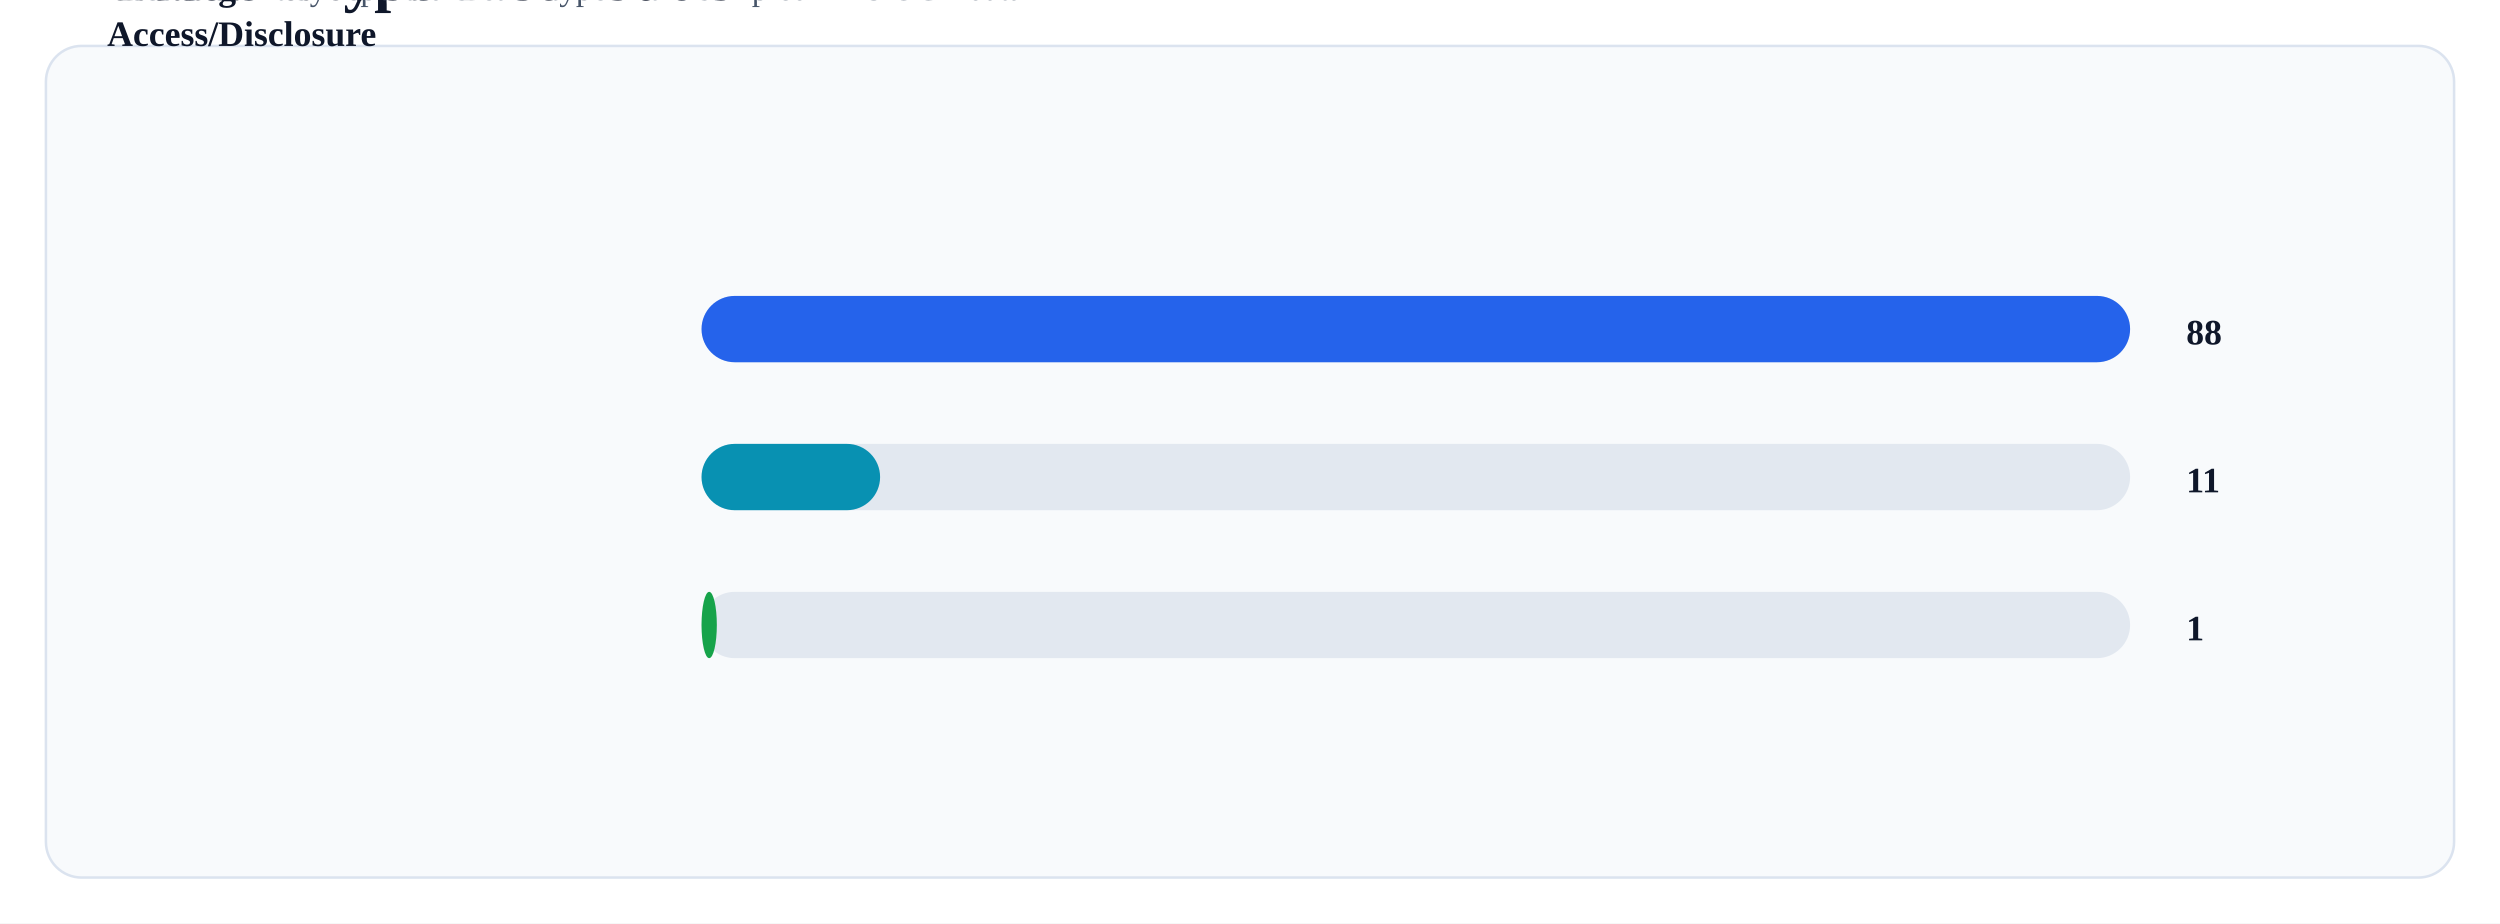
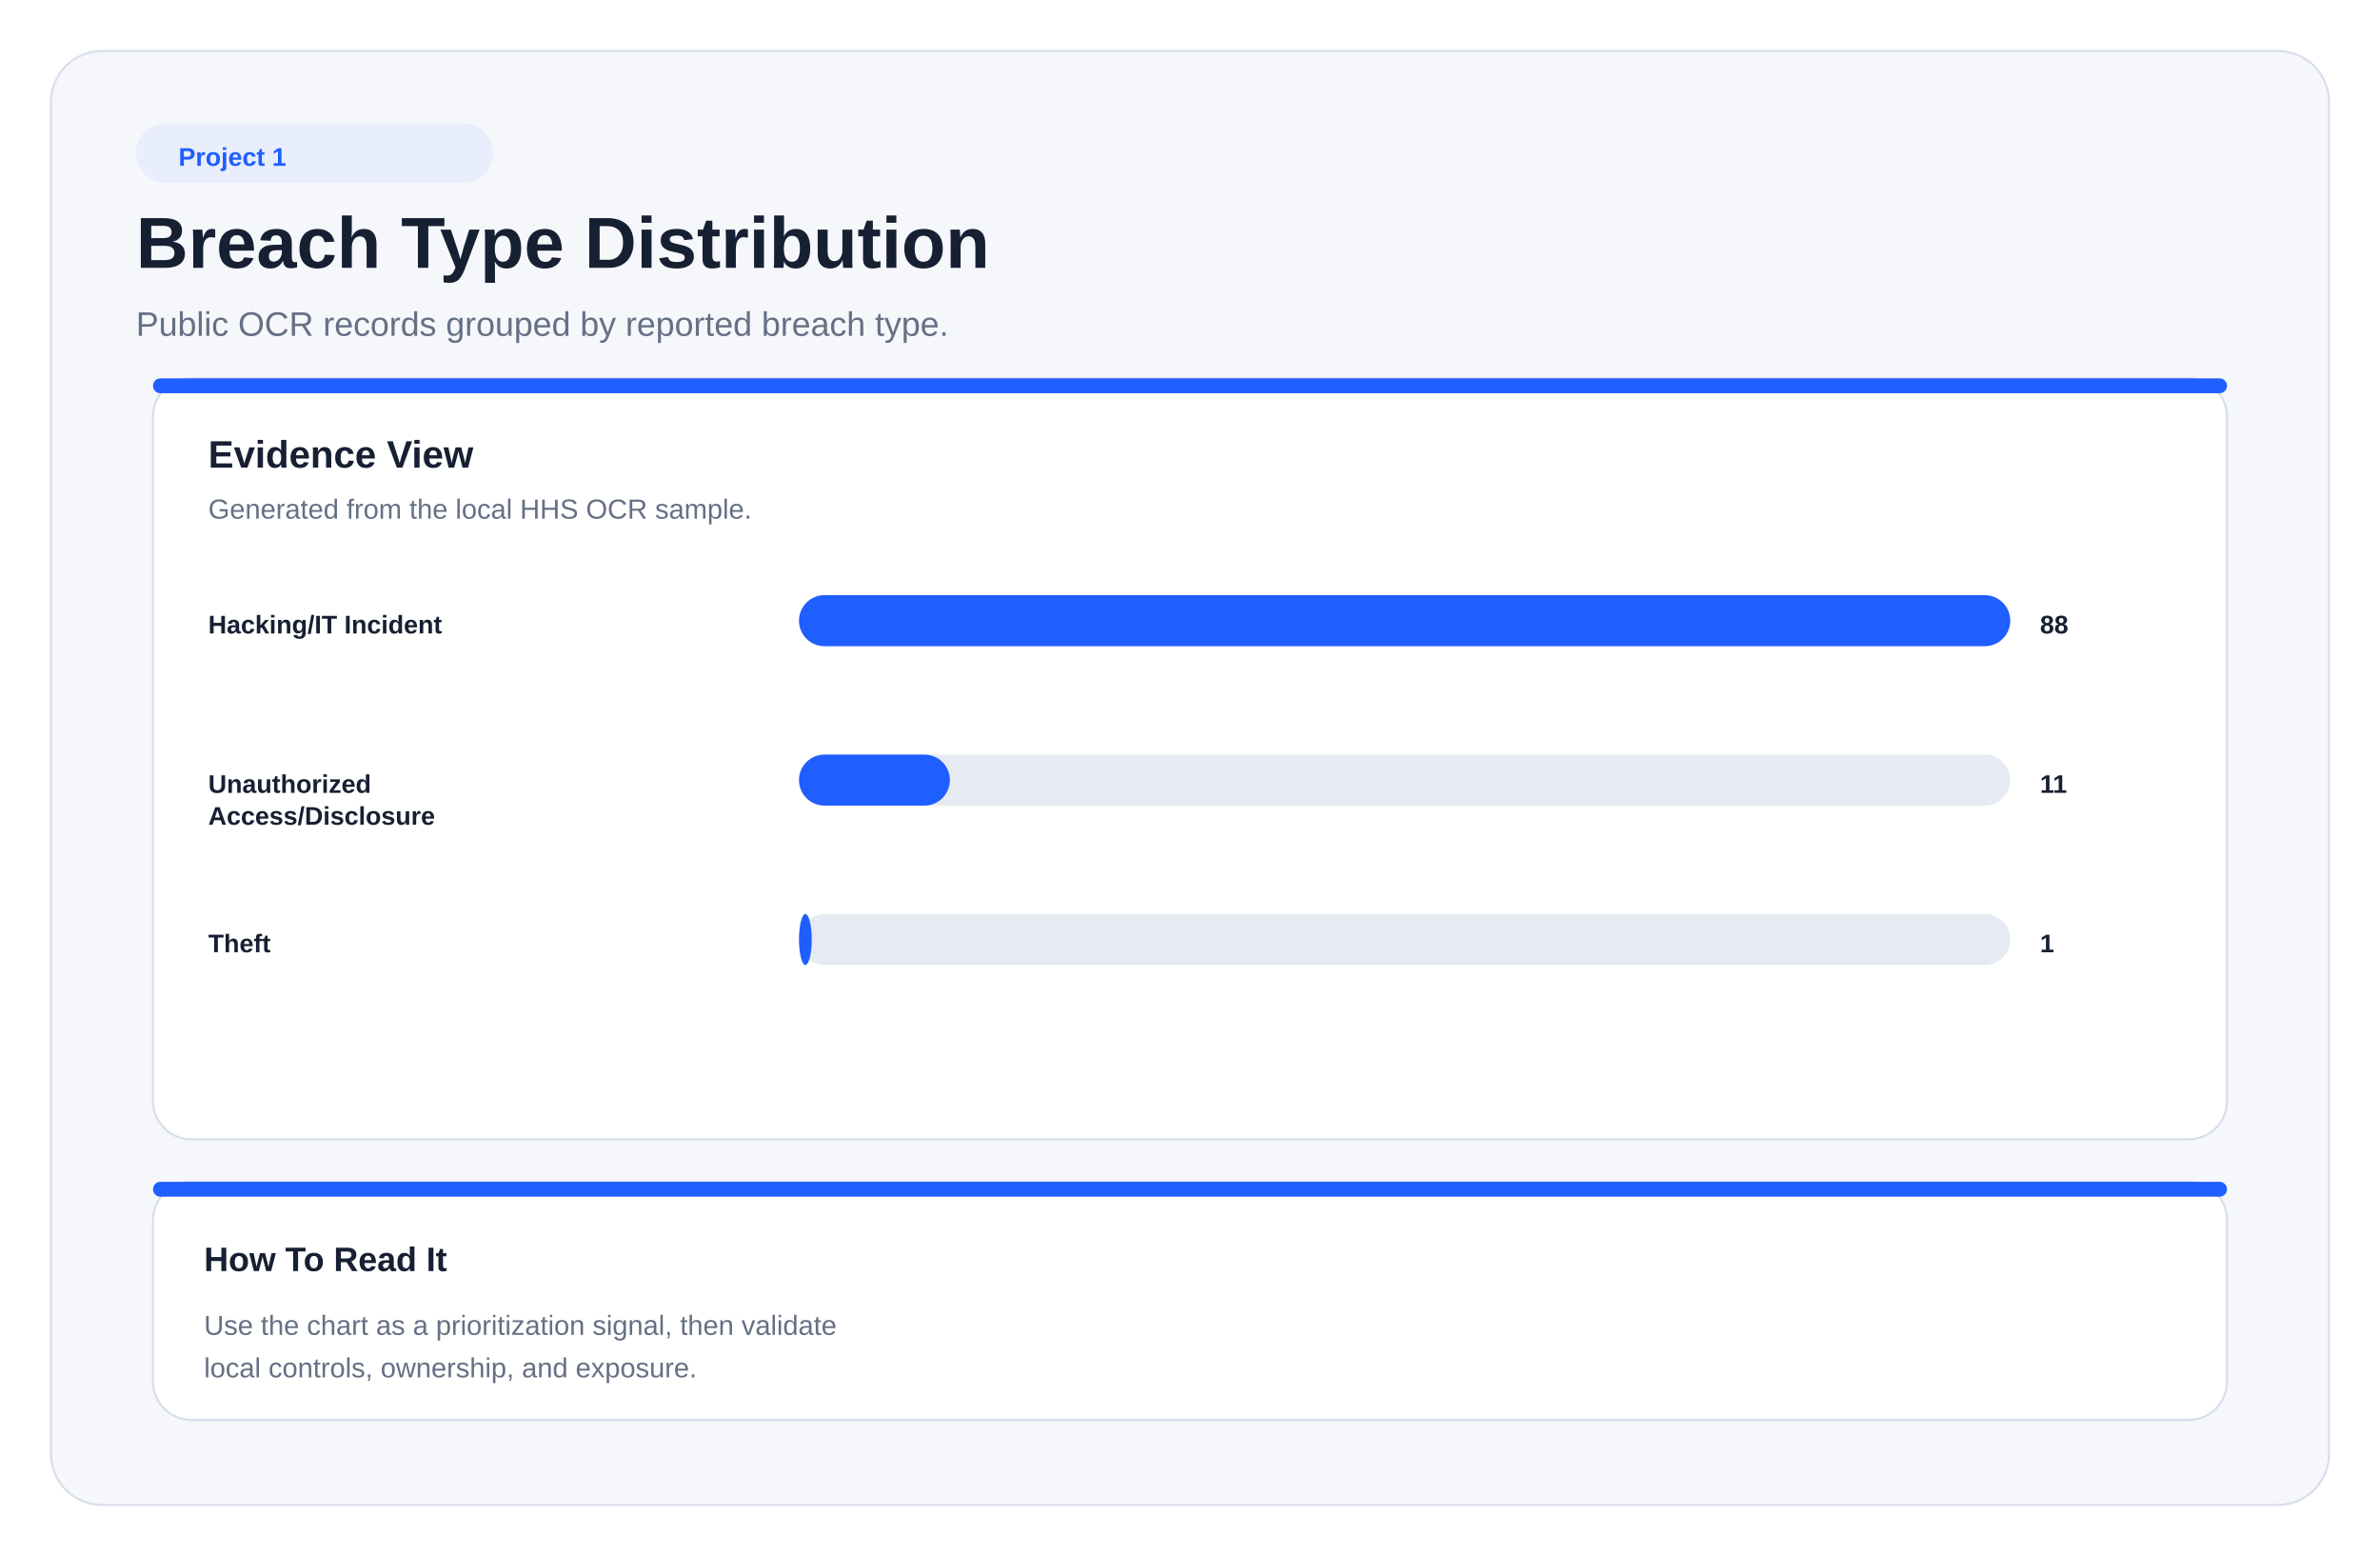
- <svg xmlns="http://www.w3.org/2000/svg" width="980" height="362" viewBox="0 0 980 362" role="img" aria-labelledby="title desc">
+ <svg xmlns="http://www.w3.org/2000/svg" width="1120" height="732" viewBox="0 0 1120 732" role="img" aria-labelledby="title desc" data-qc-version="1">
+   <defs>
+     <marker id="arrowHead" markerWidth="14" markerHeight="14" refX="12" refY="7" orient="auto" markerUnits="strokeWidth">
+       <path d="M2,2 L12,7 L2,12 Z" fill="#172033" />
+     </marker>
+     <style>
+ .font { font-family: Segoe UI, Arial, Helvetica, sans-serif; }
+ </style>
+   </defs>
  <rect width="100%" height="100%" fill="#ffffff" />
-   <rect x="18" y="18" width="944" height="326" rx="14" fill="#f8fafc" stroke="#dbe3ef" />
-   <text fill="#0f172a" font-size="24" font-weight="700">
-     <tspan x="42" dy="0">Breach Type Distribution</tspan>
-   </text>
-   <text fill="#475569" font-size="13" font-weight="400">
-     <tspan x="42" dy="0">Record count by reported breach type in the sampled HHS OCR data</tspan>
-   </text>
-   <text fill="#0f172a" font-size="14" font-weight="600">
-     <tspan x="42" dy="0">Hacking/IT Incident</tspan>
-   </text>
-   <rect x="275" y="116" width="560" height="26" rx="13" fill="#e2e8f0" />
-   <rect x="275" y="116" width="560" height="26" rx="13" fill="#2563eb" />
-   <text x="857" y="135" fill="#0f172a" font-size="14" font-weight="700">88</text>
-   <text fill="#0f172a" font-size="14" font-weight="600">
-     <tspan x="42" dy="0">Unauthorized</tspan>
-     <tspan x="42" dy="18">Access/Disclosure</tspan>
-   </text>
-   <rect x="275" y="174" width="560" height="26" rx="13" fill="#e2e8f0" />
-   <rect x="275" y="174" width="70" height="26" rx="13" fill="#0891b2" />
-   <text x="857" y="193" fill="#0f172a" font-size="14" font-weight="700">11</text>
-   <text fill="#0f172a" font-size="14" font-weight="600">
-     <tspan x="42" dy="0">Theft</tspan>
-   </text>
-   <rect x="275" y="232" width="560" height="26" rx="13" fill="#e2e8f0" />
-   <rect x="275" y="232" width="6" height="26" rx="13" fill="#16a34a" />
-   <text x="857" y="251" fill="#0f172a" font-size="14" font-weight="700">1</text>
+   <rect x="24" y="24" width="1072" height="684" rx="24" fill="#f5f7fb" stroke="#d8dee9" />
+   <rect x="64" y="58" width="168" height="28" rx="14" fill="#e8eefc" />
+   <text class="font" x="84" y="78" font-size="12" font-weight="700" fill="#1f5eff" text-anchor="start">Project 1</text>
+   <text class="font" x="64" y="126" font-size="34" font-weight="800" fill="#172033" text-anchor="start">Breach Type Distribution</text>
+   <text class="font" x="64" y="158" font-size="16" font-weight="400" fill="#667085" text-anchor="start">Public OCR records grouped by reported breach type.</text>
+   <g data-qc-card="true">
+     <rect x="72" y="178" width="976" height="358" rx="18" fill="#ffffff" stroke="#d8dee9" />
+     <rect x="72" y="178" width="976" height="7" rx="3.5" fill="#1f5eff" />
+     <text class="font" x="98" y="220" font-size="18" font-weight="800" fill="#172033" text-anchor="start">Evidence View</text>
+     <text class="font" x="98" y="244" font-size="13" font-weight="400" fill="#667085" text-anchor="start">Generated from the local HHS OCR sample.</text>
+     <text class="font" x="98" y="298" font-size="12" font-weight="600" fill="#172033" text-anchor="start">Hacking/IT Incident</text>
+     <rect x="376" y="280" width="570" height="24" rx="12" fill="#e6ebf2" />
+     <rect x="376" y="280" width="570" height="24" rx="12" fill="#1f5eff" />
+     <text class="font" x="960" y="298" font-size="12" font-weight="800" fill="#172033" text-anchor="start">88</text>
+     <text class="font" x="98" y="373" font-size="12" font-weight="600" fill="#172033" text-anchor="start">Unauthorized</text>
+     <text class="font" x="98" y="388" font-size="12" font-weight="600" fill="#172033" text-anchor="start">Access/Disclosure</text>
+     <rect x="376" y="355" width="570" height="24" rx="12" fill="#e6ebf2" />
+     <rect x="376" y="355" width="71" height="24" rx="12" fill="#1f5eff" />
+     <text class="font" x="960" y="373" font-size="12" font-weight="800" fill="#172033" text-anchor="start">11</text>
+     <text class="font" x="98" y="448" font-size="12" font-weight="600" fill="#172033" text-anchor="start">Theft</text>
+     <rect x="376" y="430" width="570" height="24" rx="12" fill="#e6ebf2" />
+     <rect x="376" y="430" width="6" height="24" rx="12" fill="#1f5eff" />
+     <text class="font" x="960" y="448" font-size="12" font-weight="800" fill="#172033" text-anchor="start">1</text>
+   </g>
+   <g data-qc-card="true">
+     <rect x="72" y="556" width="976" height="112" rx="18" fill="#ffffff" stroke="#d8dee9" />
+     <rect x="72" y="556" width="976" height="7" rx="3.5" fill="#1f5eff" />
+     <text class="font" x="96" y="598" font-size="16" font-weight="800" fill="#172033" text-anchor="start">How To Read It</text>
+     <text class="font" x="96" y="628" font-size="13" font-weight="400" fill="#667085" text-anchor="start">Use the chart as a prioritization signal, then validate</text>
+     <text class="font" x="96" y="648" font-size="13" font-weight="400" fill="#667085" text-anchor="start">local controls, ownership, and exposure.</text>
+   </g>
</svg>
